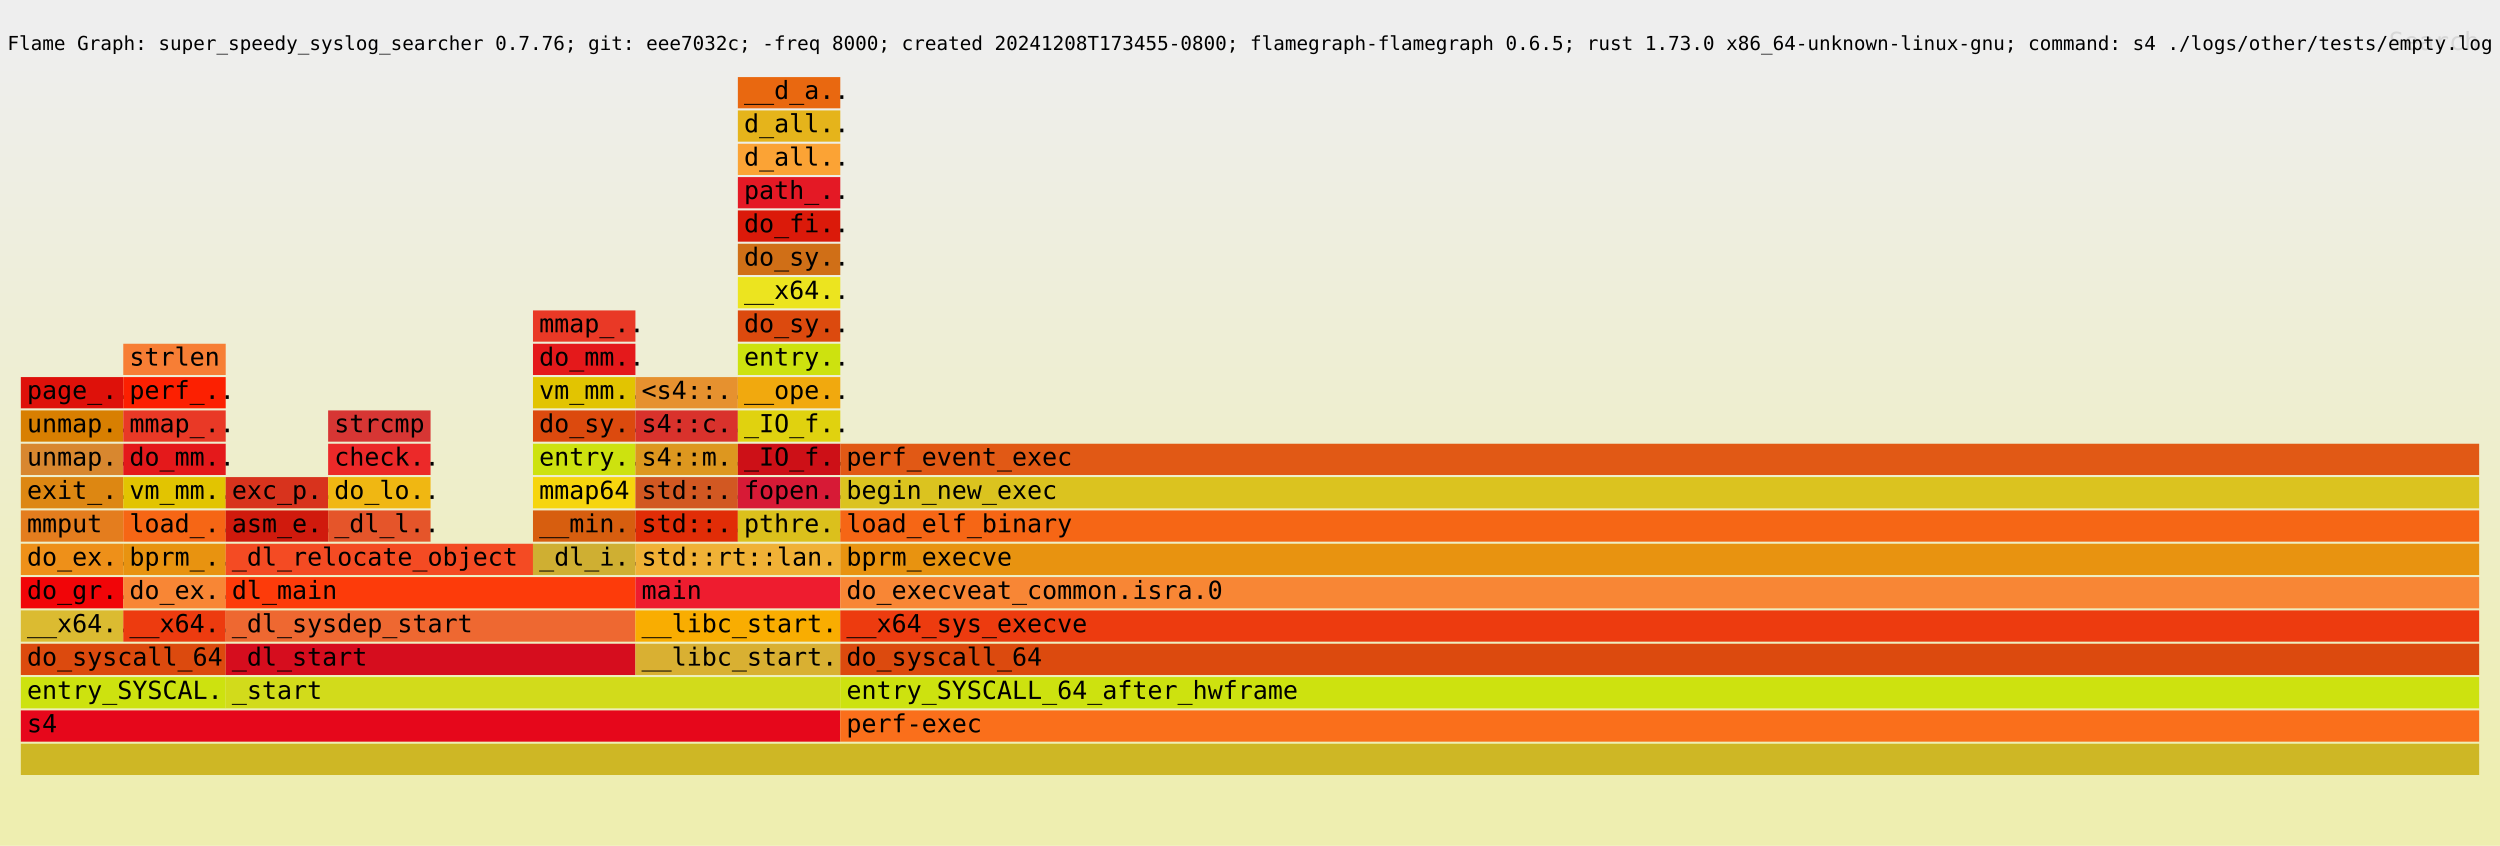
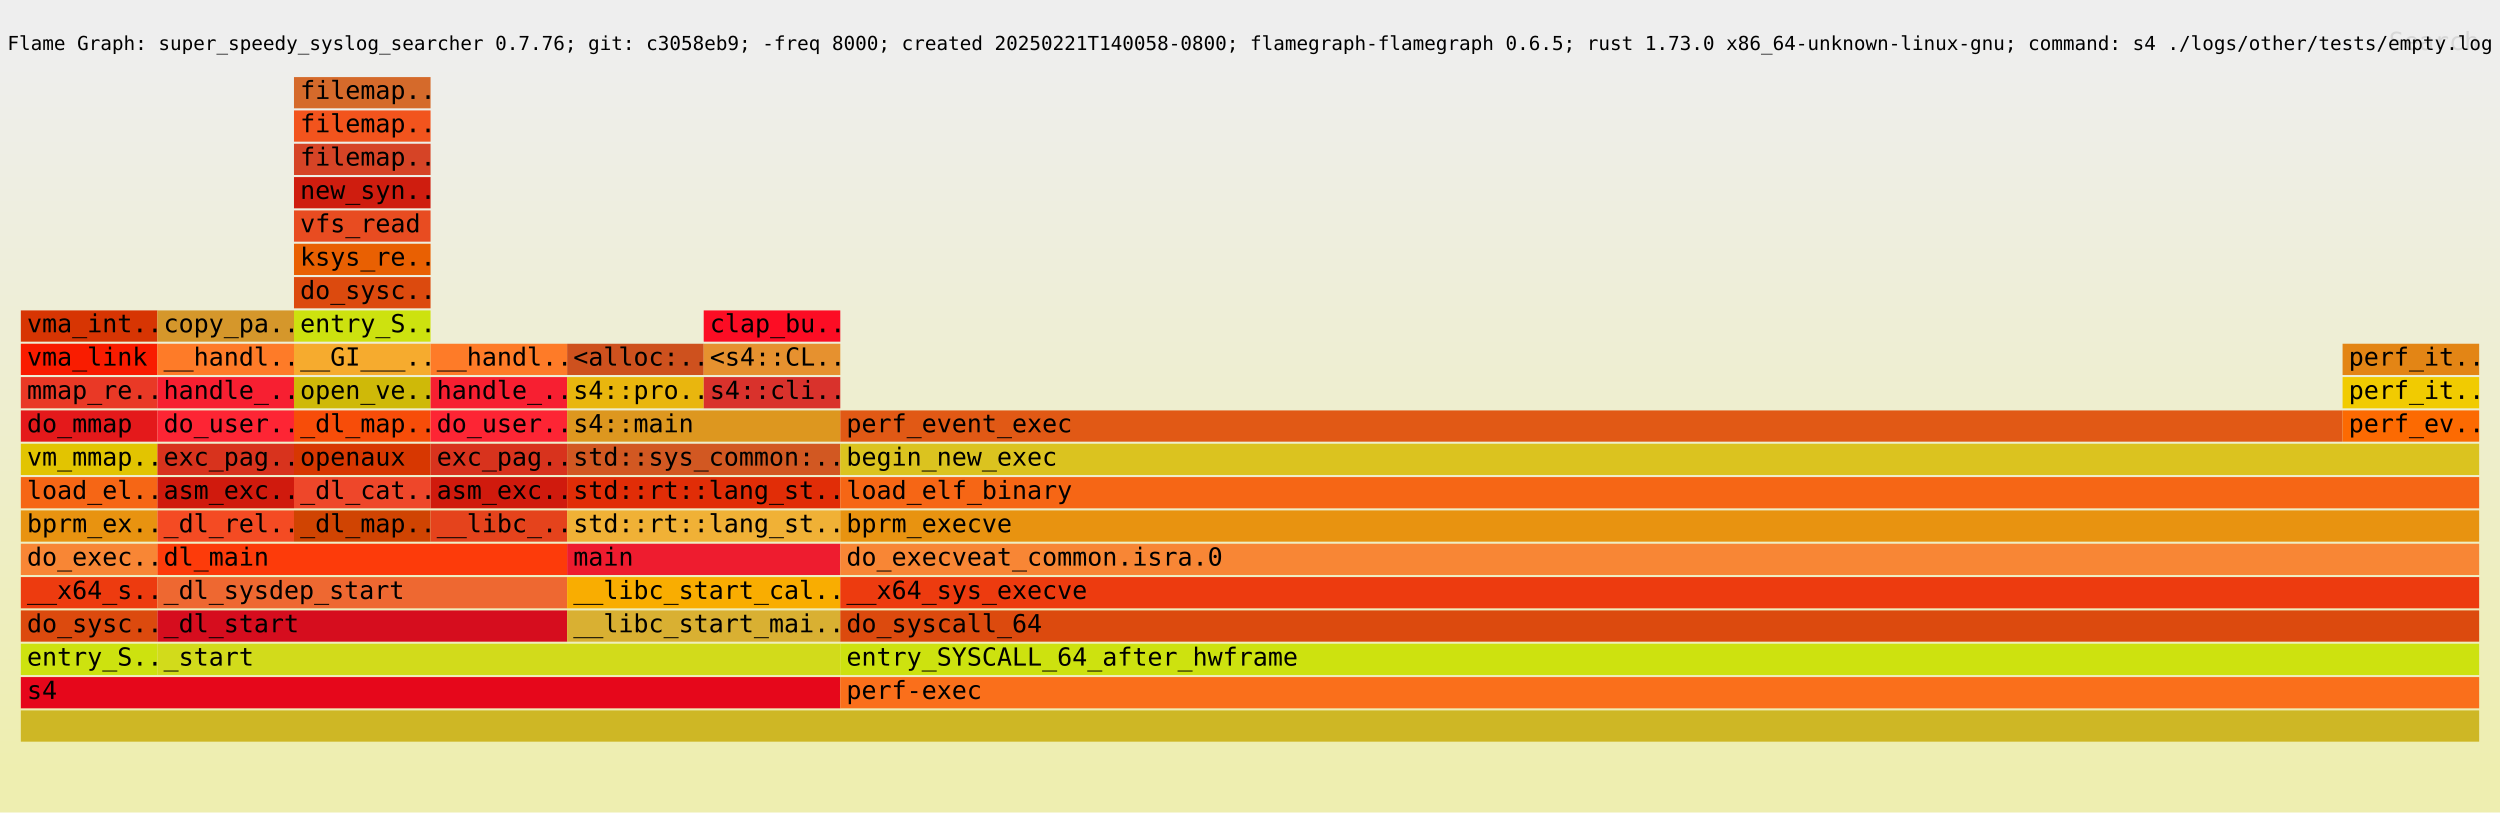
- <svg xmlns="http://www.w3.org/2000/svg" xmlns:ns1="http://github.com/jonhoo/inferno" version="1.1" width="1200" height="406" viewBox="0 0 1200 406">
+ <svg xmlns="http://www.w3.org/2000/svg" xmlns:ns1="http://github.com/jonhoo/inferno" version="1.1" width="1200" height="390" viewBox="0 0 1200 390">
  <defs>
    <linearGradient id="background" y1="0" y2="1" x1="0" x2="0">
      <stop stop-color="#eeeeee" offset="5%" />
      <stop stop-color="#eeeeb0" offset="95%" />
    </linearGradient>
  </defs>
  <style type="text/css">
text { font-family:monospace; font-size:12px }
#title { text-anchor:middle; font-size:17px; }
#matched { text-anchor:end; }
#search { text-anchor:end; opacity:0.1; cursor:pointer; }
#search:hover, #search.show { opacity:1; }
#subtitle { text-anchor:middle; font-color:rgb(160,160,160); }
#unzoom { cursor:pointer; }
#frames &gt; *:hover { stroke:black; stroke-width:0.5; cursor:pointer; }
.hide { display:none; }
.parent { opacity:0.5; }
</style>
-   <rect x="0" y="0" width="100%" height="406" fill="url(#background)" />
-   <text id="title" style="font-size:xx-small" fill="rgb(0,0,0)" x="50%" y="24.00">Flame Graph: super_speedy_syslog_searcher 0.7.76; git: eee7032c; -freq 8000; created 20241208T173455-0800; flamegraph-flamegraph 0.6.5; rust 1.73.0 x86_64-unknown-linux-gnu<br />; command: s4 ./logs/other/tests/empty.log</text>
-   <text id="details" fill="rgb(0,0,0)" x="10" y="389.00"> </text>
+   <rect x="0" y="0" width="100%" height="390" fill="url(#background)" />
+   <text id="title" style="font-size:xx-small" fill="rgb(0,0,0)" x="50%" y="24.00">Flame Graph: super_speedy_syslog_searcher 0.7.76; git: c3058eb9; -freq 8000; created 20250221T140058-0800; flamegraph-flamegraph 0.6.5; rust 1.73.0 x86_64-unknown-linux-gnu<br />; command: s4 ./logs/other/tests/empty.log</text>
+   <text id="details" fill="rgb(0,0,0)" x="10" y="373.00"> </text>
  <text id="unzoom" class="hide" fill="rgb(0,0,0)" x="10" y="24.00">Reset Zoom</text>
  <text id="search" fill="rgb(0,0,0)" x="1190" y="24.00">Search</text>
-   <text id="matched" fill="rgb(0,0,0)" x="1190" y="389.00"> </text>
-   <svg id="frames" x="10" width="1180" total_samples="24">
-     <g>
-       <rect x="0%" y="293" width="4.167%" height="15" fill="rgb(219,187,49)" ns1:x="0" ns1:w="1" />
-       <text x="0.25%" y="303.50">__x64..</text>
-     </g>
-     <g>
-       <rect x="0%" y="277" width="4.167%" height="15" fill="rgb(241,5,8)" ns1:x="0" ns1:w="1" />
-       <text x="0.25%" y="287.50">do_gr..</text>
-     </g>
-     <g>
-       <rect x="0%" y="261" width="4.167%" height="15" fill="rgb(238,144,25)" ns1:x="0" ns1:w="1" />
-       <text x="0.25%" y="271.50">do_ex..</text>
-     </g>
-     <g>
-       <rect x="0%" y="245" width="4.167%" height="15" fill="rgb(228,125,30)" ns1:x="0" ns1:w="1" />
-       <text x="0.25%" y="255.50">mmput</text>
-     </g>
-     <g>
-       <rect x="0%" y="229" width="4.167%" height="15" fill="rgb(221,135,18)" ns1:x="0" ns1:w="1" />
-       <text x="0.25%" y="239.50">exit_..</text>
-     </g>
-     <g>
-       <rect x="0%" y="213" width="4.167%" height="15" fill="rgb(216,135,47)" ns1:x="0" ns1:w="1" />
-       <text x="0.25%" y="223.50">unmap..</text>
-     </g>
-     <g>
-       <rect x="0%" y="197" width="4.167%" height="15" fill="rgb(216,127,1)" ns1:x="0" ns1:w="1" />
-       <text x="0.25%" y="207.50">unmap..</text>
-     </g>
-     <g>
-       <rect x="0%" y="181" width="4.167%" height="15" fill="rgb(222,17,10)" ns1:x="0" ns1:w="1" />
-       <text x="0.25%" y="191.50">page_..</text>
-     </g>
-     <g>
-       <rect x="0%" y="325" width="8.333%" height="15" fill="rgb(205,226,15)" ns1:x="0" ns1:w="2" />
-       <text x="0.25%" y="335.50">entry_SYSCAL..</text>
-     </g>
-     <g>
-       <rect x="0%" y="309" width="8.333%" height="15" fill="rgb(220,74,14)" ns1:x="0" ns1:w="2" />
-       <text x="0.25%" y="319.50">do_syscall_64</text>
-     </g>
-     <g>
-       <rect x="4.167%" y="293" width="4.167%" height="15" fill="rgb(237,59,15)" ns1:x="1" ns1:w="1" />
-       <text x="4.417%" y="303.50">__x64..</text>
-     </g>
-     <g>
-       <rect x="4.167%" y="277" width="4.167%" height="15" fill="rgb(248,134,53)" ns1:x="1" ns1:w="1" />
-       <text x="4.417%" y="287.50">do_ex..</text>
-     </g>
-     <g>
-       <rect x="4.167%" y="261" width="4.167%" height="15" fill="rgb(232,147,16)" ns1:x="1" ns1:w="1" />
-       <text x="4.417%" y="271.50">bprm_..</text>
-     </g>
-     <g>
-       <rect x="4.167%" y="245" width="4.167%" height="15" fill="rgb(246,102,21)" ns1:x="1" ns1:w="1" />
-       <text x="4.417%" y="255.50">load_..</text>
-     </g>
-     <g>
-       <rect x="4.167%" y="229" width="4.167%" height="15" fill="rgb(226,196,1)" ns1:x="1" ns1:w="1" />
-       <text x="4.417%" y="239.50">vm_mm..</text>
-     </g>
-     <g>
-       <rect x="4.167%" y="213" width="4.167%" height="15" fill="rgb(228,25,27)" ns1:x="1" ns1:w="1" />
-       <text x="4.417%" y="223.50">do_mm..</text>
-     </g>
-     <g>
-       <rect x="4.167%" y="197" width="4.167%" height="15" fill="rgb(233,57,38)" ns1:x="1" ns1:w="1" />
-       <text x="4.417%" y="207.50">mmap_..</text>
-     </g>
-     <g>
-       <rect x="4.167%" y="181" width="4.167%" height="15" fill="rgb(252,32,1)" ns1:x="1" ns1:w="1" />
-       <text x="4.417%" y="191.50">perf_..</text>
-     </g>
-     <g>
-       <rect x="4.167%" y="165" width="4.167%" height="15" fill="rgb(247,126,53)" ns1:x="1" ns1:w="1" />
-       <text x="4.417%" y="175.50">strlen</text>
-     </g>
-     <g>
-       <rect x="8.333%" y="245" width="4.167%" height="15" fill="rgb(208,26,13)" ns1:x="2" ns1:w="1" />
-       <text x="8.583%" y="255.50">asm_e..</text>
-     </g>
-     <g>
-       <rect x="8.333%" y="229" width="4.167%" height="15" fill="rgb(216,51,29)" ns1:x="2" ns1:w="1" />
-       <text x="8.583%" y="239.50">exc_p..</text>
-     </g>
-     <g>
-       <rect x="12.5%" y="245" width="4.167%" height="15" fill="rgb(229,85,42)" ns1:x="3" ns1:w="1" />
-       <text x="12.75%" y="255.50">_dl_l..</text>
-     </g>
-     <g>
-       <rect x="12.5%" y="229" width="4.167%" height="15" fill="rgb(240,183,18)" ns1:x="3" ns1:w="1" />
-       <text x="12.75%" y="239.50">do_lo..</text>
-     </g>
-     <g>
-       <rect x="12.5%" y="213" width="4.167%" height="15" fill="rgb(236,41,41)" ns1:x="3" ns1:w="1" />
-       <text x="12.75%" y="223.50">check..</text>
-     </g>
-     <g>
-       <rect x="12.5%" y="197" width="4.167%" height="15" fill="rgb(215,54,52)" ns1:x="3" ns1:w="1" />
-       <text x="12.75%" y="207.50">strcmp</text>
-     </g>
-     <g>
-       <rect x="8.333%" y="261" width="12.5%" height="15" fill="rgb(244,75,35)" ns1:x="2" ns1:w="3" />
-       <text x="8.583%" y="271.50">_dl_relocate_object</text>
-     </g>
-     <g>
-       <rect x="8.333%" y="309" width="16.667%" height="15" fill="rgb(214,13,30)" ns1:x="2" ns1:w="4" />
-       <text x="8.583%" y="319.50">_dl_start</text>
-     </g>
-     <g>
-       <rect x="8.333%" y="293" width="16.667%" height="15" fill="rgb(238,104,49)" ns1:x="2" ns1:w="4" />
-       <text x="8.583%" y="303.50">_dl_sysdep_start</text>
-     </g>
-     <g>
-       <rect x="8.333%" y="277" width="16.667%" height="15" fill="rgb(253,59,10)" ns1:x="2" ns1:w="4" />
-       <text x="8.583%" y="287.50">dl_main</text>
-     </g>
-     <g>
-       <rect x="20.833%" y="261" width="4.167%" height="15" fill="rgb(207,175,50)" ns1:x="5" ns1:w="1" />
-       <text x="21.083%" y="271.50">_dl_i..</text>
-     </g>
-     <g>
-       <rect x="20.833%" y="245" width="4.167%" height="15" fill="rgb(215,94,15)" ns1:x="5" ns1:w="1" />
-       <text x="21.083%" y="255.50">__min..</text>
-     </g>
-     <g>
-       <rect x="20.833%" y="229" width="4.167%" height="15" fill="rgb(246,213,14)" ns1:x="5" ns1:w="1" />
-       <text x="21.083%" y="239.50">mmap64</text>
-     </g>
-     <g>
-       <rect x="20.833%" y="213" width="4.167%" height="15" fill="rgb(205,226,15)" ns1:x="5" ns1:w="1" />
-       <text x="21.083%" y="223.50">entry..</text>
-     </g>
-     <g>
-       <rect x="20.833%" y="197" width="4.167%" height="15" fill="rgb(220,74,14)" ns1:x="5" ns1:w="1" />
-       <text x="21.083%" y="207.50">do_sy..</text>
-     </g>
-     <g>
-       <rect x="20.833%" y="181" width="4.167%" height="15" fill="rgb(226,196,1)" ns1:x="5" ns1:w="1" />
-       <text x="21.083%" y="191.50">vm_mm..</text>
-     </g>
-     <g>
-       <rect x="20.833%" y="165" width="4.167%" height="15" fill="rgb(228,25,27)" ns1:x="5" ns1:w="1" />
-       <text x="21.083%" y="175.50">do_mm..</text>
-     </g>
-     <g>
-       <rect x="20.833%" y="149" width="4.167%" height="15" fill="rgb(233,57,38)" ns1:x="5" ns1:w="1" />
-       <text x="21.083%" y="159.50">mmap_..</text>
-     </g>
-     <g>
-       <rect x="25%" y="245" width="4.167%" height="15" fill="rgb(225,45,7)" ns1:x="6" ns1:w="1" />
-       <text x="25.25%" y="255.50">std::..</text>
-     </g>
-     <g>
-       <rect x="25%" y="229" width="4.167%" height="15" fill="rgb(210,88,34)" ns1:x="6" ns1:w="1" />
-       <text x="25.25%" y="239.50">std::..</text>
-     </g>
-     <g>
-       <rect x="25%" y="213" width="4.167%" height="15" fill="rgb(221,151,31)" ns1:x="6" ns1:w="1" />
-       <text x="25.25%" y="223.50">s4::m..</text>
-     </g>
-     <g>
-       <rect x="25%" y="197" width="4.167%" height="15" fill="rgb(217,50,44)" ns1:x="6" ns1:w="1" />
-       <text x="25.25%" y="207.50">s4::c..</text>
-     </g>
-     <g>
-       <rect x="25%" y="181" width="4.167%" height="15" fill="rgb(230,145,47)" ns1:x="6" ns1:w="1" />
-       <text x="25.25%" y="191.50">&lt;s4::..</text>
-     </g>
-     <g>
-       <rect x="0%" y="341" width="33.333%" height="15" fill="rgb(230,7,27)" ns1:x="0" ns1:w="8" />
-       <text x="0.25%" y="351.50">s4</text>
-     </g>
-     <g>
-       <rect x="8.333%" y="325" width="25%" height="15" fill="rgb(210,219,27)" ns1:x="2" ns1:w="6" />
-       <text x="8.583%" y="335.50">_start</text>
-     </g>
-     <g>
-       <rect x="25%" y="309" width="8.333%" height="15" fill="rgb(217,176,50)" ns1:x="6" ns1:w="2" />
-       <text x="25.25%" y="319.50">__libc_start..</text>
-     </g>
-     <g>
-       <rect x="25%" y="293" width="8.333%" height="15" fill="rgb(249,173,1)" ns1:x="6" ns1:w="2" />
-       <text x="25.25%" y="303.50">__libc_start..</text>
-     </g>
-     <g>
-       <rect x="25%" y="277" width="8.333%" height="15" fill="rgb(238,28,47)" ns1:x="6" ns1:w="2" />
-       <text x="25.25%" y="287.50">main</text>
-     </g>
-     <g>
-       <rect x="25%" y="261" width="8.333%" height="15" fill="rgb(240,177,54)" ns1:x="6" ns1:w="2" />
-       <text x="25.25%" y="271.50">std::rt::lan..</text>
-     </g>
-     <g>
-       <rect x="29.167%" y="245" width="4.167%" height="15" fill="rgb(219,192,28)" ns1:x="7" ns1:w="1" />
-       <text x="29.417%" y="255.50">pthre..</text>
-     </g>
-     <g>
-       <rect x="29.167%" y="229" width="4.167%" height="15" fill="rgb(215,26,54)" ns1:x="7" ns1:w="1" />
-       <text x="29.417%" y="239.50">fopen..</text>
-     </g>
-     <g>
-       <rect x="29.167%" y="213" width="4.167%" height="15" fill="rgb(205,16,23)" ns1:x="7" ns1:w="1" />
-       <text x="29.417%" y="223.50">_IO_f..</text>
-     </g>
-     <g>
-       <rect x="29.167%" y="197" width="4.167%" height="15" fill="rgb(224,210,15)" ns1:x="7" ns1:w="1" />
-       <text x="29.417%" y="207.50">_IO_f..</text>
-     </g>
-     <g>
-       <rect x="29.167%" y="181" width="4.167%" height="15" fill="rgb(241,169,14)" ns1:x="7" ns1:w="1" />
-       <text x="29.417%" y="191.50">__ope..</text>
-     </g>
-     <g>
-       <rect x="29.167%" y="165" width="4.167%" height="15" fill="rgb(205,226,15)" ns1:x="7" ns1:w="1" />
-       <text x="29.417%" y="175.50">entry..</text>
-     </g>
-     <g>
-       <rect x="29.167%" y="149" width="4.167%" height="15" fill="rgb(220,74,14)" ns1:x="7" ns1:w="1" />
-       <text x="29.417%" y="159.50">do_sy..</text>
-     </g>
-     <g>
-       <rect x="29.167%" y="133" width="4.167%" height="15" fill="rgb(236,228,31)" ns1:x="7" ns1:w="1" />
-       <text x="29.417%" y="143.50">__x64..</text>
-     </g>
-     <g>
-       <rect x="29.167%" y="117" width="4.167%" height="15" fill="rgb(208,111,23)" ns1:x="7" ns1:w="1" />
-       <text x="29.417%" y="127.50">do_sy..</text>
-     </g>
-     <g>
-       <rect x="29.167%" y="101" width="4.167%" height="15" fill="rgb(219,26,10)" ns1:x="7" ns1:w="1" />
-       <text x="29.417%" y="111.50">do_fi..</text>
-     </g>
-     <g>
-       <rect x="29.167%" y="85" width="4.167%" height="15" fill="rgb(228,25,37)" ns1:x="7" ns1:w="1" />
-       <text x="29.417%" y="95.50">path_..</text>
-     </g>
-     <g>
-       <rect x="29.167%" y="69" width="4.167%" height="15" fill="rgb(251,163,53)" ns1:x="7" ns1:w="1" />
-       <text x="29.417%" y="79.50">d_all..</text>
-     </g>
-     <g>
-       <rect x="29.167%" y="53" width="4.167%" height="15" fill="rgb(229,180,27)" ns1:x="7" ns1:w="1" />
-       <text x="29.417%" y="63.50">d_all..</text>
-     </g>
-     <g>
-       <rect x="29.167%" y="37" width="4.167%" height="15" fill="rgb(233,104,16)" ns1:x="7" ns1:w="1" />
-       <text x="29.417%" y="47.50">__d_a..</text>
-     </g>
-     <g>
-       <rect x="0%" y="357" width="100%" height="15" fill="rgb(206,183,37)" ns1:x="0" ns1:w="24" />
-       <text x="0.25%" y="367.50" />
-     </g>
-     <g>
-       <rect x="33.333%" y="341" width="66.667%" height="15" fill="rgb(250,111,27)" ns1:x="8" ns1:w="16" />
-       <text x="33.583%" y="351.50">perf-exec</text>
-     </g>
-     <g>
-       <rect x="33.333%" y="325" width="66.667%" height="15" fill="rgb(205,226,15)" ns1:x="8" ns1:w="16" />
-       <text x="33.583%" y="335.50">entry_SYSCALL_64_after_hwframe</text>
-     </g>
-     <g>
-       <rect x="33.333%" y="309" width="66.667%" height="15" fill="rgb(220,74,14)" ns1:x="8" ns1:w="16" />
-       <text x="33.583%" y="319.50">do_syscall_64</text>
-     </g>
-     <g>
-       <rect x="33.333%" y="293" width="66.667%" height="15" fill="rgb(237,59,15)" ns1:x="8" ns1:w="16" />
-       <text x="33.583%" y="303.50">__x64_sys_execve</text>
-     </g>
-     <g>
-       <rect x="33.333%" y="277" width="66.667%" height="15" fill="rgb(248,134,53)" ns1:x="8" ns1:w="16" />
-       <text x="33.583%" y="287.50">do_execveat_common.isra.0</text>
-     </g>
-     <g>
-       <rect x="33.333%" y="261" width="66.667%" height="15" fill="rgb(232,147,16)" ns1:x="8" ns1:w="16" />
-       <text x="33.583%" y="271.50">bprm_execve</text>
-     </g>
-     <g>
-       <rect x="33.333%" y="245" width="66.667%" height="15" fill="rgb(246,102,21)" ns1:x="8" ns1:w="16" />
-       <text x="33.583%" y="255.50">load_elf_binary</text>
-     </g>
-     <g>
-       <rect x="33.333%" y="229" width="66.667%" height="15" fill="rgb(219,195,31)" ns1:x="8" ns1:w="16" />
-       <text x="33.583%" y="239.50">begin_new_exec</text>
-     </g>
-     <g>
-       <rect x="33.333%" y="213" width="66.667%" height="15" fill="rgb(225,89,21)" ns1:x="8" ns1:w="16" />
-       <text x="33.583%" y="223.50">perf_event_exec</text>
+   <text id="matched" fill="rgb(0,0,0)" x="1190" y="373.00"> </text>
+   <svg id="frames" x="10" width="1180" total_samples="18">
+     <g>
+       <rect x="0%" y="309" width="5.556%" height="15" fill="rgb(205,226,15)" ns1:x="0" ns1:w="1" />
+       <text x="0.25%" y="319.50">entry_S..</text>
+     </g>
+     <g>
+       <rect x="0%" y="293" width="5.556%" height="15" fill="rgb(220,74,14)" ns1:x="0" ns1:w="1" />
+       <text x="0.25%" y="303.50">do_sysc..</text>
+     </g>
+     <g>
+       <rect x="0%" y="277" width="5.556%" height="15" fill="rgb(237,59,15)" ns1:x="0" ns1:w="1" />
+       <text x="0.25%" y="287.50">__x64_s..</text>
+     </g>
+     <g>
+       <rect x="0%" y="261" width="5.556%" height="15" fill="rgb(248,134,53)" ns1:x="0" ns1:w="1" />
+       <text x="0.25%" y="271.50">do_exec..</text>
+     </g>
+     <g>
+       <rect x="0%" y="245" width="5.556%" height="15" fill="rgb(232,147,16)" ns1:x="0" ns1:w="1" />
+       <text x="0.25%" y="255.50">bprm_ex..</text>
+     </g>
+     <g>
+       <rect x="0%" y="229" width="5.556%" height="15" fill="rgb(246,102,21)" ns1:x="0" ns1:w="1" />
+       <text x="0.25%" y="239.50">load_el..</text>
+     </g>
+     <g>
+       <rect x="0%" y="213" width="5.556%" height="15" fill="rgb(226,196,1)" ns1:x="0" ns1:w="1" />
+       <text x="0.25%" y="223.50">vm_mmap..</text>
+     </g>
+     <g>
+       <rect x="0%" y="197" width="5.556%" height="15" fill="rgb(228,25,27)" ns1:x="0" ns1:w="1" />
+       <text x="0.25%" y="207.50">do_mmap</text>
+     </g>
+     <g>
+       <rect x="0%" y="181" width="5.556%" height="15" fill="rgb(233,57,38)" ns1:x="0" ns1:w="1" />
+       <text x="0.25%" y="191.50">mmap_re..</text>
+     </g>
+     <g>
+       <rect x="0%" y="165" width="5.556%" height="15" fill="rgb(249,28,0)" ns1:x="0" ns1:w="1" />
+       <text x="0.25%" y="175.50">vma_link</text>
+     </g>
+     <g>
+       <rect x="0%" y="149" width="5.556%" height="15" fill="rgb(215,53,3)" ns1:x="0" ns1:w="1" />
+       <text x="0.25%" y="159.50">vma_int..</text>
+     </g>
+     <g>
+       <rect x="5.556%" y="245" width="5.556%" height="15" fill="rgb(244,75,35)" ns1:x="1" ns1:w="1" />
+       <text x="5.806%" y="255.50">_dl_rel..</text>
+     </g>
+     <g>
+       <rect x="5.556%" y="229" width="5.556%" height="15" fill="rgb(208,26,13)" ns1:x="1" ns1:w="1" />
+       <text x="5.806%" y="239.50">asm_exc..</text>
+     </g>
+     <g>
+       <rect x="5.556%" y="213" width="5.556%" height="15" fill="rgb(216,51,29)" ns1:x="1" ns1:w="1" />
+       <text x="5.806%" y="223.50">exc_pag..</text>
+     </g>
+     <g>
+       <rect x="5.556%" y="197" width="5.556%" height="15" fill="rgb(253,37,52)" ns1:x="1" ns1:w="1" />
+       <text x="5.806%" y="207.50">do_user..</text>
+     </g>
+     <g>
+       <rect x="5.556%" y="181" width="5.556%" height="15" fill="rgb(247,31,49)" ns1:x="1" ns1:w="1" />
+       <text x="5.806%" y="191.50">handle_..</text>
+     </g>
+     <g>
+       <rect x="5.556%" y="165" width="5.556%" height="15" fill="rgb(254,123,40)" ns1:x="1" ns1:w="1" />
+       <text x="5.806%" y="175.50">__handl..</text>
+     </g>
+     <g>
+       <rect x="5.556%" y="149" width="5.556%" height="15" fill="rgb(213,151,43)" ns1:x="1" ns1:w="1" />
+       <text x="5.806%" y="159.50">copy_pa..</text>
+     </g>
+     <g>
+       <rect x="11.111%" y="245" width="5.556%" height="15" fill="rgb(208,68,2)" ns1:x="2" ns1:w="1" />
+       <text x="11.361%" y="255.50">_dl_map..</text>
+     </g>
+     <g>
+       <rect x="11.111%" y="229" width="5.556%" height="15" fill="rgb(238,71,42)" ns1:x="2" ns1:w="1" />
+       <text x="11.361%" y="239.50">_dl_cat..</text>
+     </g>
+     <g>
+       <rect x="11.111%" y="213" width="5.556%" height="15" fill="rgb(215,55,1)" ns1:x="2" ns1:w="1" />
+       <text x="11.361%" y="223.50">openaux</text>
+     </g>
+     <g>
+       <rect x="11.111%" y="197" width="5.556%" height="15" fill="rgb(247,77,9)" ns1:x="2" ns1:w="1" />
+       <text x="11.361%" y="207.50">_dl_map..</text>
+     </g>
+     <g>
+       <rect x="11.111%" y="181" width="5.556%" height="15" fill="rgb(207,185,8)" ns1:x="2" ns1:w="1" />
+       <text x="11.361%" y="191.50">open_ve..</text>
+     </g>
+     <g>
+       <rect x="11.111%" y="165" width="5.556%" height="15" fill="rgb(246,171,46)" ns1:x="2" ns1:w="1" />
+       <text x="11.361%" y="175.50">__GI___..</text>
+     </g>
+     <g>
+       <rect x="11.111%" y="149" width="5.556%" height="15" fill="rgb(205,226,15)" ns1:x="2" ns1:w="1" />
+       <text x="11.361%" y="159.50">entry_S..</text>
+     </g>
+     <g>
+       <rect x="11.111%" y="133" width="5.556%" height="15" fill="rgb(220,74,14)" ns1:x="2" ns1:w="1" />
+       <text x="11.361%" y="143.50">do_sysc..</text>
+     </g>
+     <g>
+       <rect x="11.111%" y="117" width="5.556%" height="15" fill="rgb(233,96,2)" ns1:x="2" ns1:w="1" />
+       <text x="11.361%" y="127.50">ksys_re..</text>
+     </g>
+     <g>
+       <rect x="11.111%" y="101" width="5.556%" height="15" fill="rgb(232,76,33)" ns1:x="2" ns1:w="1" />
+       <text x="11.361%" y="111.50">vfs_read</text>
+     </g>
+     <g>
+       <rect x="11.111%" y="85" width="5.556%" height="15" fill="rgb(207,29,15)" ns1:x="2" ns1:w="1" />
+       <text x="11.361%" y="95.50">new_syn..</text>
+     </g>
+     <g>
+       <rect x="11.111%" y="69" width="5.556%" height="15" fill="rgb(214,68,38)" ns1:x="2" ns1:w="1" />
+       <text x="11.361%" y="79.50">filemap..</text>
+     </g>
+     <g>
+       <rect x="11.111%" y="53" width="5.556%" height="15" fill="rgb(242,84,29)" ns1:x="2" ns1:w="1" />
+       <text x="11.361%" y="63.50">filemap..</text>
+     </g>
+     <g>
+       <rect x="11.111%" y="37" width="5.556%" height="15" fill="rgb(213,106,43)" ns1:x="2" ns1:w="1" />
+       <text x="11.361%" y="47.50">filemap..</text>
+     </g>
+     <g>
+       <rect x="5.556%" y="293" width="16.667%" height="15" fill="rgb(214,13,30)" ns1:x="1" ns1:w="3" />
+       <text x="5.806%" y="303.50">_dl_start</text>
+     </g>
+     <g>
+       <rect x="5.556%" y="277" width="16.667%" height="15" fill="rgb(238,104,49)" ns1:x="1" ns1:w="3" />
+       <text x="5.806%" y="287.50">_dl_sysdep_start</text>
+     </g>
+     <g>
+       <rect x="5.556%" y="261" width="16.667%" height="15" fill="rgb(253,59,10)" ns1:x="1" ns1:w="3" />
+       <text x="5.806%" y="271.50">dl_main</text>
+     </g>
+     <g>
+       <rect x="16.667%" y="245" width="5.556%" height="15" fill="rgb(229,67,28)" ns1:x="3" ns1:w="1" />
+       <text x="16.917%" y="255.50">__libc_..</text>
+     </g>
+     <g>
+       <rect x="16.667%" y="229" width="5.556%" height="15" fill="rgb(208,26,13)" ns1:x="3" ns1:w="1" />
+       <text x="16.917%" y="239.50">asm_exc..</text>
+     </g>
+     <g>
+       <rect x="16.667%" y="213" width="5.556%" height="15" fill="rgb(216,51,29)" ns1:x="3" ns1:w="1" />
+       <text x="16.917%" y="223.50">exc_pag..</text>
+     </g>
+     <g>
+       <rect x="16.667%" y="197" width="5.556%" height="15" fill="rgb(253,37,52)" ns1:x="3" ns1:w="1" />
+       <text x="16.917%" y="207.50">do_user..</text>
+     </g>
+     <g>
+       <rect x="16.667%" y="181" width="5.556%" height="15" fill="rgb(247,31,49)" ns1:x="3" ns1:w="1" />
+       <text x="16.917%" y="191.50">handle_..</text>
+     </g>
+     <g>
+       <rect x="16.667%" y="165" width="5.556%" height="15" fill="rgb(254,123,40)" ns1:x="3" ns1:w="1" />
+       <text x="16.917%" y="175.50">__handl..</text>
+     </g>
+     <g>
+       <rect x="22.222%" y="181" width="5.556%" height="15" fill="rgb(233,182,14)" ns1:x="4" ns1:w="1" />
+       <text x="22.472%" y="191.50">s4::pro..</text>
+     </g>
+     <g>
+       <rect x="22.222%" y="165" width="5.556%" height="15" fill="rgb(206,81,30)" ns1:x="4" ns1:w="1" />
+       <text x="22.472%" y="175.50">&lt;alloc:..</text>
+     </g>
+     <g>
+       <rect x="0%" y="325" width="33.333%" height="15" fill="rgb(230,7,27)" ns1:x="0" ns1:w="6" />
+       <text x="0.25%" y="335.50">s4</text>
+     </g>
+     <g>
+       <rect x="5.556%" y="309" width="27.778%" height="15" fill="rgb(210,219,27)" ns1:x="1" ns1:w="5" />
+       <text x="5.806%" y="319.50">_start</text>
+     </g>
+     <g>
+       <rect x="22.222%" y="293" width="11.111%" height="15" fill="rgb(217,176,50)" ns1:x="4" ns1:w="2" />
+       <text x="22.472%" y="303.50">__libc_start_mai..</text>
+     </g>
+     <g>
+       <rect x="22.222%" y="277" width="11.111%" height="15" fill="rgb(249,173,1)" ns1:x="4" ns1:w="2" />
+       <text x="22.472%" y="287.50">__libc_start_cal..</text>
+     </g>
+     <g>
+       <rect x="22.222%" y="261" width="11.111%" height="15" fill="rgb(238,28,47)" ns1:x="4" ns1:w="2" />
+       <text x="22.472%" y="271.50">main</text>
+     </g>
+     <g>
+       <rect x="22.222%" y="245" width="11.111%" height="15" fill="rgb(240,177,54)" ns1:x="4" ns1:w="2" />
+       <text x="22.472%" y="255.50">std::rt::lang_st..</text>
+     </g>
+     <g>
+       <rect x="22.222%" y="229" width="11.111%" height="15" fill="rgb(225,45,7)" ns1:x="4" ns1:w="2" />
+       <text x="22.472%" y="239.50">std::rt::lang_st..</text>
+     </g>
+     <g>
+       <rect x="22.222%" y="213" width="11.111%" height="15" fill="rgb(210,88,34)" ns1:x="4" ns1:w="2" />
+       <text x="22.472%" y="223.50">std::sys_common:..</text>
+     </g>
+     <g>
+       <rect x="22.222%" y="197" width="11.111%" height="15" fill="rgb(221,151,31)" ns1:x="4" ns1:w="2" />
+       <text x="22.472%" y="207.50">s4::main</text>
+     </g>
+     <g>
+       <rect x="27.778%" y="181" width="5.556%" height="15" fill="rgb(217,50,44)" ns1:x="5" ns1:w="1" />
+       <text x="28.028%" y="191.50">s4::cli..</text>
+     </g>
+     <g>
+       <rect x="27.778%" y="165" width="5.556%" height="15" fill="rgb(230,145,47)" ns1:x="5" ns1:w="1" />
+       <text x="28.028%" y="175.50">&lt;s4::CL..</text>
+     </g>
+     <g>
+       <rect x="27.778%" y="149" width="5.556%" height="15" fill="rgb(252,13,36)" ns1:x="5" ns1:w="1" />
+       <text x="28.028%" y="159.50">clap_bu..</text>
+     </g>
+     <g>
+       <rect x="33.333%" y="197" width="61.111%" height="15" fill="rgb(225,89,21)" ns1:x="6" ns1:w="11" />
+       <text x="33.583%" y="207.50">perf_event_exec</text>
+     </g>
+     <g>
+       <rect x="0%" y="341" width="100%" height="15" fill="rgb(206,183,37)" ns1:x="0" ns1:w="18" />
+       <text x="0.25%" y="351.50" />
+     </g>
+     <g>
+       <rect x="33.333%" y="325" width="66.667%" height="15" fill="rgb(250,111,27)" ns1:x="6" ns1:w="12" />
+       <text x="33.583%" y="335.50">perf-exec</text>
+     </g>
+     <g>
+       <rect x="33.333%" y="309" width="66.667%" height="15" fill="rgb(205,226,15)" ns1:x="6" ns1:w="12" />
+       <text x="33.583%" y="319.50">entry_SYSCALL_64_after_hwframe</text>
+     </g>
+     <g>
+       <rect x="33.333%" y="293" width="66.667%" height="15" fill="rgb(220,74,14)" ns1:x="6" ns1:w="12" />
+       <text x="33.583%" y="303.50">do_syscall_64</text>
+     </g>
+     <g>
+       <rect x="33.333%" y="277" width="66.667%" height="15" fill="rgb(237,59,15)" ns1:x="6" ns1:w="12" />
+       <text x="33.583%" y="287.50">__x64_sys_execve</text>
+     </g>
+     <g>
+       <rect x="33.333%" y="261" width="66.667%" height="15" fill="rgb(248,134,53)" ns1:x="6" ns1:w="12" />
+       <text x="33.583%" y="271.50">do_execveat_common.isra.0</text>
+     </g>
+     <g>
+       <rect x="33.333%" y="245" width="66.667%" height="15" fill="rgb(232,147,16)" ns1:x="6" ns1:w="12" />
+       <text x="33.583%" y="255.50">bprm_execve</text>
+     </g>
+     <g>
+       <rect x="33.333%" y="229" width="66.667%" height="15" fill="rgb(246,102,21)" ns1:x="6" ns1:w="12" />
+       <text x="33.583%" y="239.50">load_elf_binary</text>
+     </g>
+     <g>
+       <rect x="33.333%" y="213" width="66.667%" height="15" fill="rgb(219,195,31)" ns1:x="6" ns1:w="12" />
+       <text x="33.583%" y="223.50">begin_new_exec</text>
+     </g>
+     <g>
+       <rect x="94.444%" y="197" width="5.556%" height="15" fill="rgb(252,106,2)" ns1:x="17" ns1:w="1" />
+       <text x="94.694%" y="207.50">perf_ev..</text>
+     </g>
+     <g>
+       <rect x="94.444%" y="181" width="5.556%" height="15" fill="rgb(241,203,1)" ns1:x="17" ns1:w="1" />
+       <text x="94.694%" y="191.50">perf_it..</text>
+     </g>
+     <g>
+       <rect x="94.444%" y="165" width="5.556%" height="15" fill="rgb(227,133,21)" ns1:x="17" ns1:w="1" />
+       <text x="94.694%" y="175.50">perf_it..</text>
    </g>
  </svg>
</svg>
